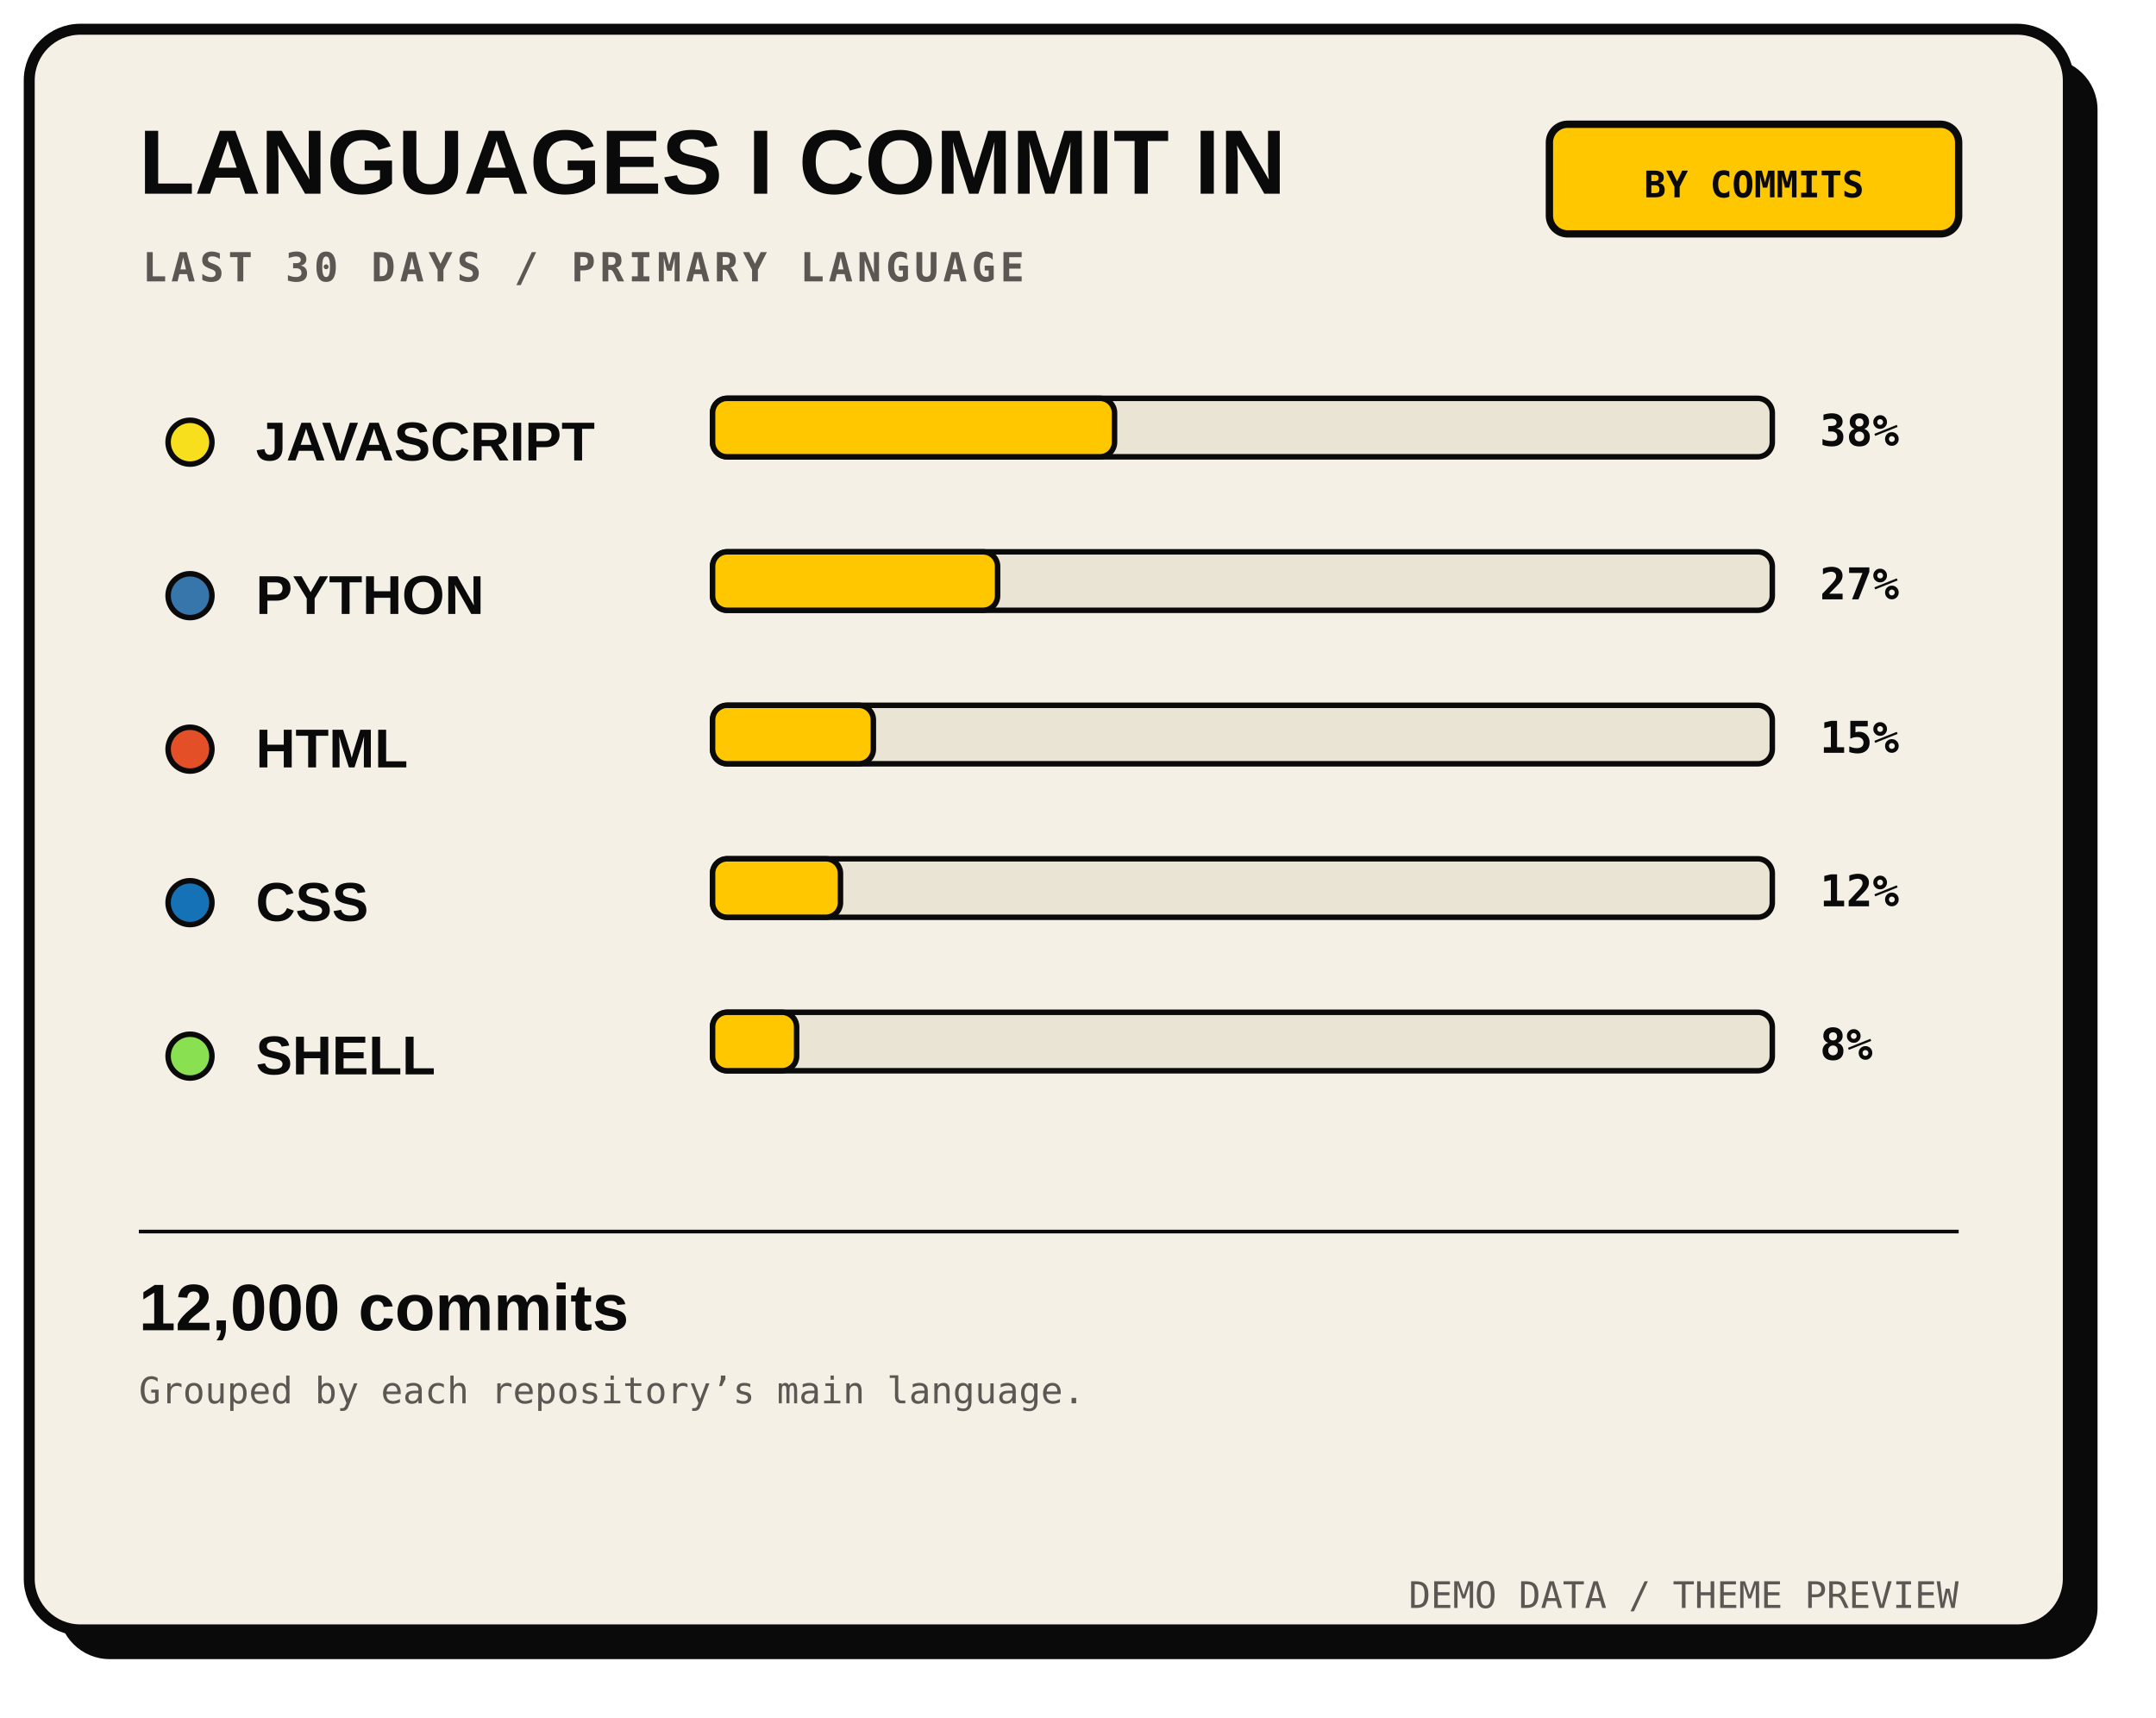
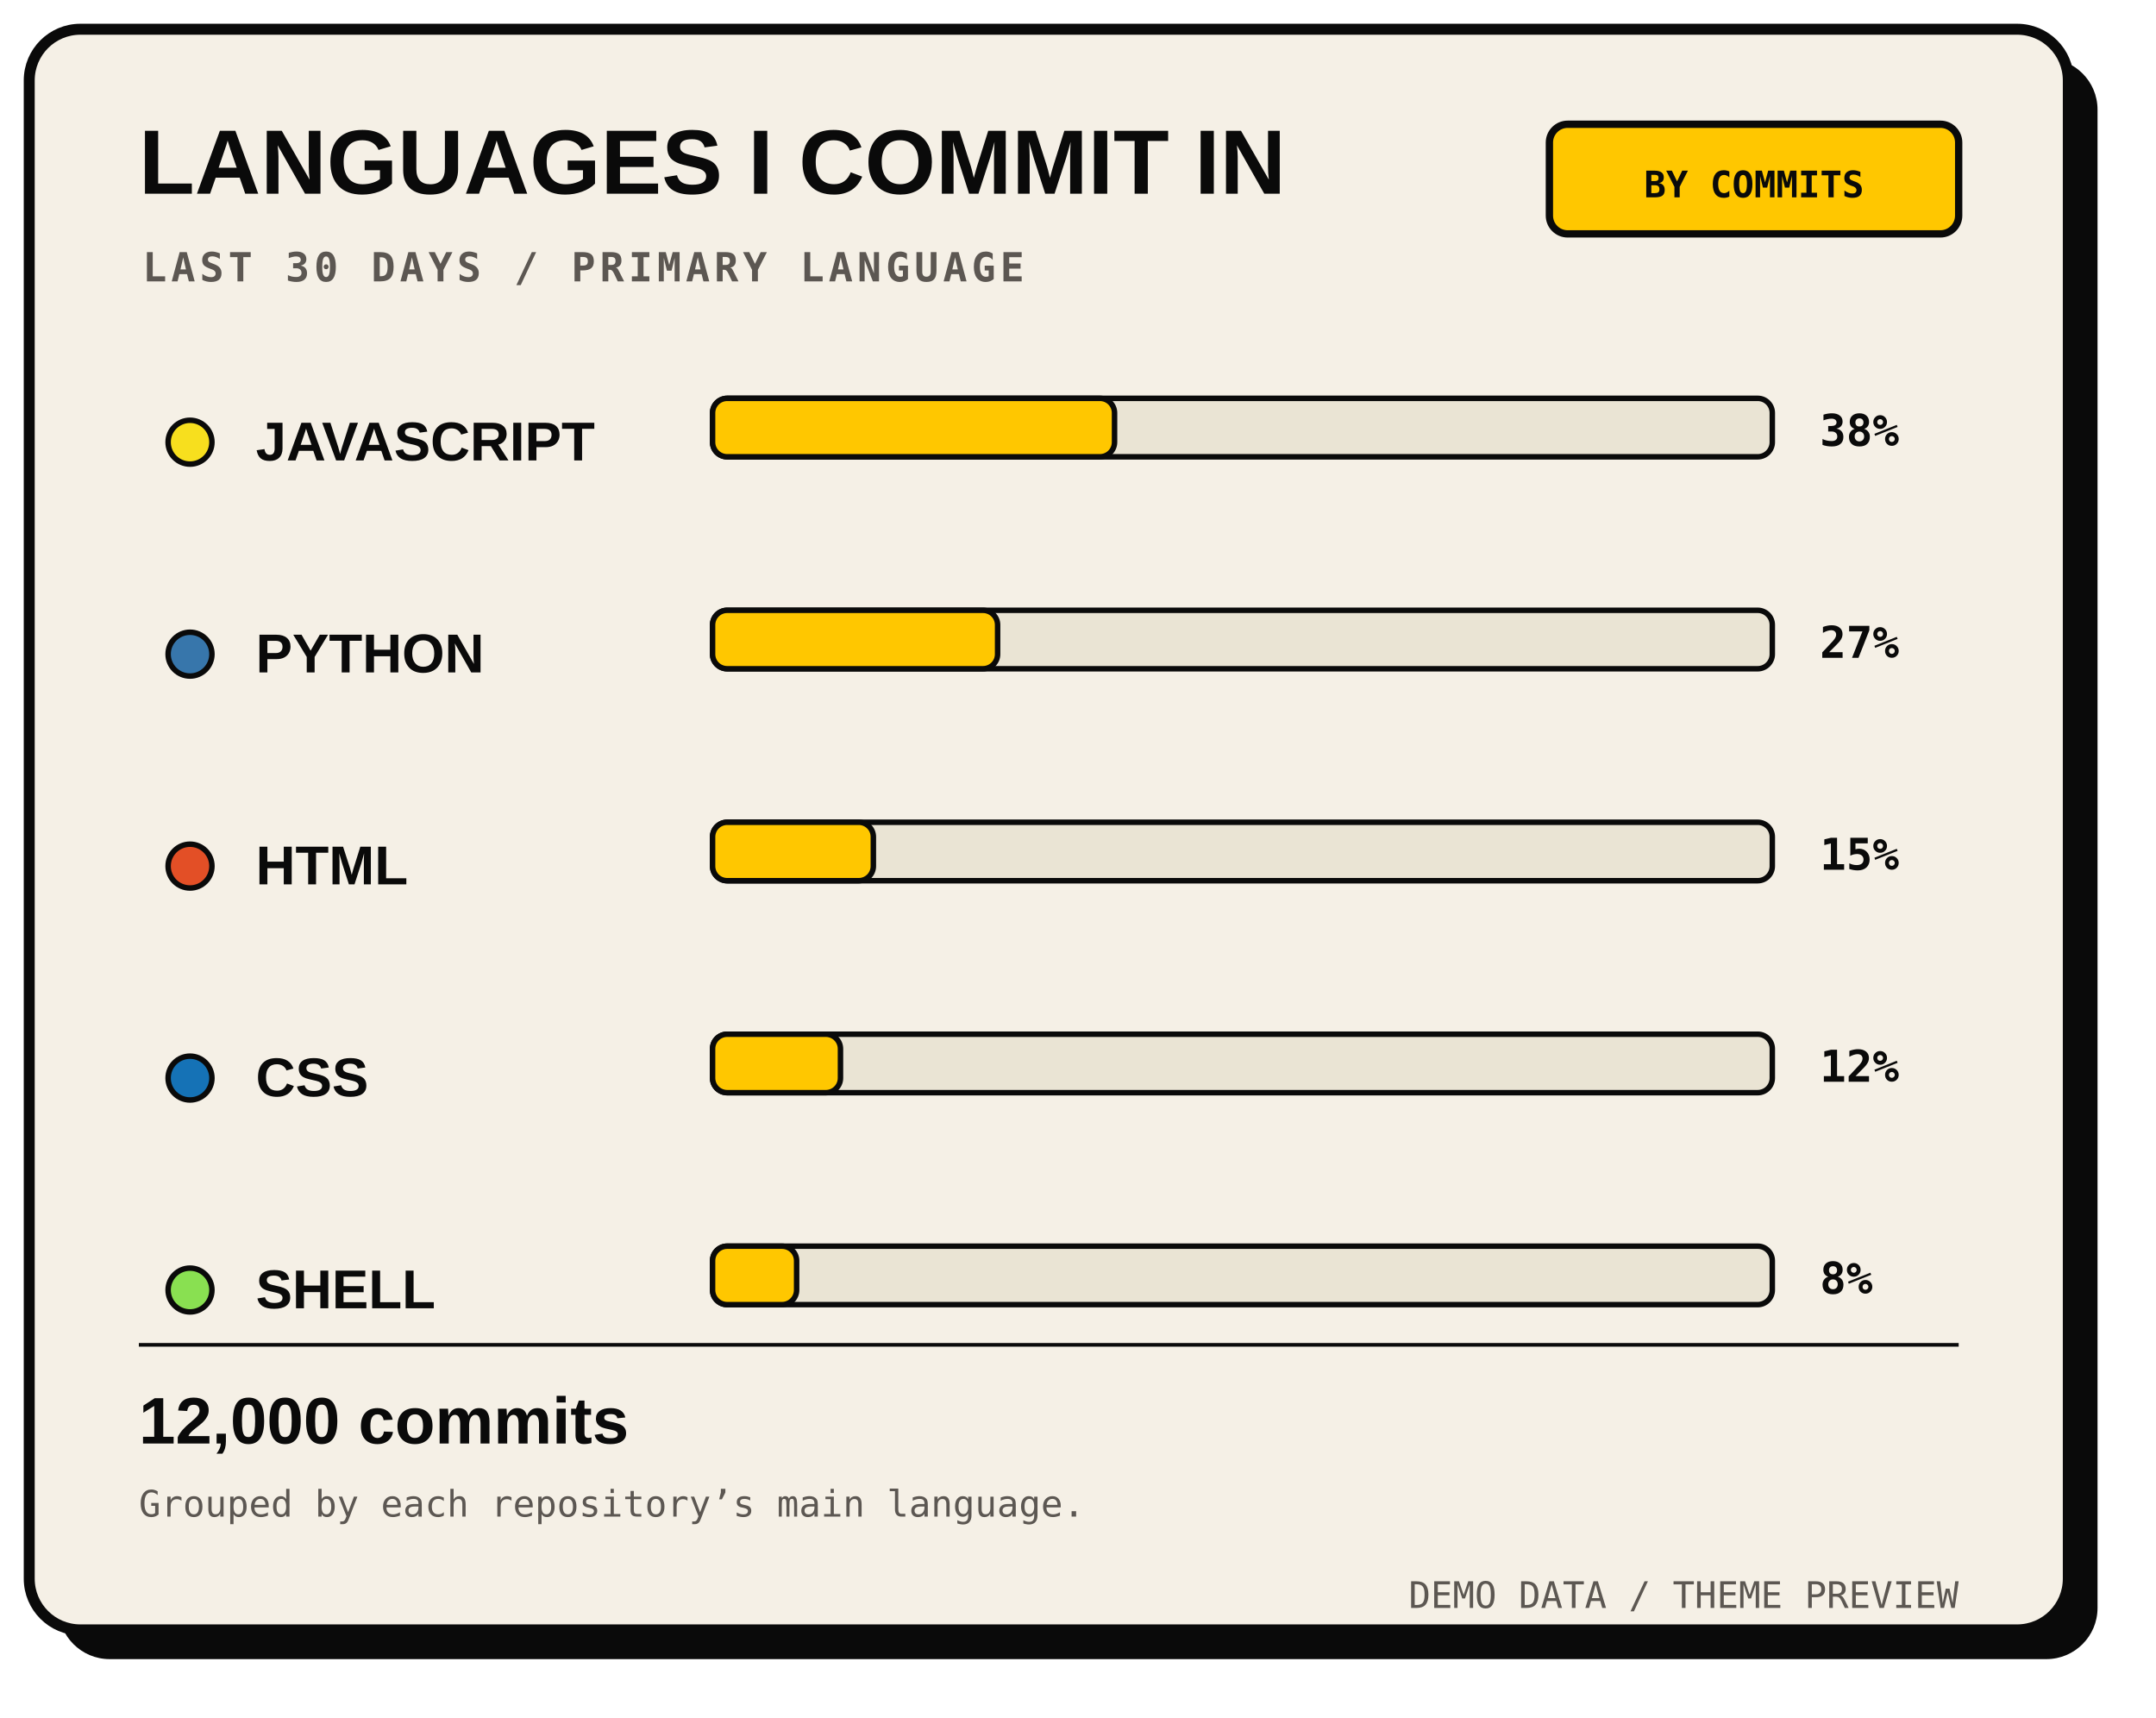
<svg xmlns="http://www.w3.org/2000/svg" width="590" height="470" viewBox="0 0 590 470" role="img">
  <rect x="16" y="16" width="558" height="438" rx="14" fill="#0A0A0A" />
  <rect x="8" y="8" width="558" height="438" rx="14" fill="#F5F0E6" stroke="#0A0A0A" stroke-width="3" />
  <text x="38" y="53" fill="#0A0A0A" font-family="Arial, sans-serif" font-size="25" font-weight="800">LANGUAGES I COMMIT IN</text>
  <text x="39" y="77" fill="#5C5752" font-family="monospace" font-size="11" font-weight="700" letter-spacing="1.2">LAST 30 DAYS / PRIMARY LANGUAGE</text>
  <rect x="424" y="34" width="112" height="30" rx="5" fill="#FFC700" stroke="#0A0A0A" stroke-width="2" />
  <text x="480" y="54" text-anchor="middle" fill="#0A0A0A" font-family="monospace" font-size="10" font-weight="700">BY COMMITS</text>
  <circle cx="52" cy="121" r="6" fill="#F7DF1E" stroke="#0A0A0A" stroke-width="1.5" />
  <text x="70" y="126" fill="#0A0A0A" font-family="Arial, sans-serif" font-size="15" font-weight="800">JAVASCRIPT</text>
  <rect x="195" y="109" width="290" height="16" rx="4" fill="#EAE4D4" stroke="#0A0A0A" stroke-width="1.5" />
  <rect x="195" y="109" width="110" height="16" rx="4" fill="#FFC700" stroke="#0A0A0A" stroke-width="1.5" />
  <text x="498" y="122" fill="#0A0A0A" font-family="monospace" font-size="12" font-weight="700">38%</text>
-   <circle cx="52" cy="163" r="6" fill="#3776AB" stroke="#0A0A0A" stroke-width="1.5" />
-   <text x="70" y="168" fill="#0A0A0A" font-family="Arial, sans-serif" font-size="15" font-weight="800">PYTHON</text>
-   <rect x="195" y="151" width="290" height="16" rx="4" fill="#EAE4D4" stroke="#0A0A0A" stroke-width="1.5" />
-   <rect x="195" y="151" width="78" height="16" rx="4" fill="#FFC700" stroke="#0A0A0A" stroke-width="1.5" />
-   <text x="498" y="164" fill="#0A0A0A" font-family="monospace" font-size="12" font-weight="700">27%</text>
-   <circle cx="52" cy="205" r="6" fill="#E34F26" stroke="#0A0A0A" stroke-width="1.5" />
-   <text x="70" y="210" fill="#0A0A0A" font-family="Arial, sans-serif" font-size="15" font-weight="800">HTML</text>
-   <rect x="195" y="193" width="290" height="16" rx="4" fill="#EAE4D4" stroke="#0A0A0A" stroke-width="1.5" />
-   <rect x="195" y="193" width="44" height="16" rx="4" fill="#FFC700" stroke="#0A0A0A" stroke-width="1.5" />
-   <text x="498" y="206" fill="#0A0A0A" font-family="monospace" font-size="12" font-weight="700">15%</text>
-   <circle cx="52" cy="247" r="6" fill="#1572B6" stroke="#0A0A0A" stroke-width="1.5" />
-   <text x="70" y="252" fill="#0A0A0A" font-family="Arial, sans-serif" font-size="15" font-weight="800">CSS</text>
-   <rect x="195" y="235" width="290" height="16" rx="4" fill="#EAE4D4" stroke="#0A0A0A" stroke-width="1.5" />
-   <rect x="195" y="235" width="35" height="16" rx="4" fill="#FFC700" stroke="#0A0A0A" stroke-width="1.5" />
-   <text x="498" y="248" fill="#0A0A0A" font-family="monospace" font-size="12" font-weight="700">12%</text>
-   <circle cx="52" cy="289" r="6" fill="#89E051" stroke="#0A0A0A" stroke-width="1.5" />
-   <text x="70" y="294" fill="#0A0A0A" font-family="Arial, sans-serif" font-size="15" font-weight="800">SHELL</text>
-   <rect x="195" y="277" width="290" height="16" rx="4" fill="#EAE4D4" stroke="#0A0A0A" stroke-width="1.5" />
-   <rect x="195" y="277" width="23" height="16" rx="4" fill="#FFC700" stroke="#0A0A0A" stroke-width="1.5" />
-   <text x="498" y="290" fill="#0A0A0A" font-family="monospace" font-size="12" font-weight="700">8%</text>
-   <path d="M38 337 H536" stroke="#0A0A0A" />
-   <text x="38" y="364" fill="#0A0A0A" font-family="Arial" font-size="18" font-weight="700">12,000 commits</text>
-   <text x="38" y="384" fill="#5C5752" font-family="monospace" font-size="10">Grouped by each repository’s main language.</text>
+   <circle cx="52" cy="179.0" r="6" fill="#3776AB" stroke="#0A0A0A" stroke-width="1.5" />
+   <text x="70" y="184.0" fill="#0A0A0A" font-family="Arial, sans-serif" font-size="15" font-weight="800">PYTHON</text>
+   <rect x="195" y="167.0" width="290" height="16" rx="4" fill="#EAE4D4" stroke="#0A0A0A" stroke-width="1.5" />
+   <rect x="195" y="167.0" width="78" height="16" rx="4" fill="#FFC700" stroke="#0A0A0A" stroke-width="1.5" />
+   <text x="498" y="180.0" fill="#0A0A0A" font-family="monospace" font-size="12" font-weight="700">27%</text>
+   <circle cx="52" cy="237.0" r="6" fill="#E34F26" stroke="#0A0A0A" stroke-width="1.5" />
+   <text x="70" y="242.0" fill="#0A0A0A" font-family="Arial, sans-serif" font-size="15" font-weight="800">HTML</text>
+   <rect x="195" y="225.0" width="290" height="16" rx="4" fill="#EAE4D4" stroke="#0A0A0A" stroke-width="1.5" />
+   <rect x="195" y="225.0" width="44" height="16" rx="4" fill="#FFC700" stroke="#0A0A0A" stroke-width="1.5" />
+   <text x="498" y="238.0" fill="#0A0A0A" font-family="monospace" font-size="12" font-weight="700">15%</text>
+   <circle cx="52" cy="295.0" r="6" fill="#1572B6" stroke="#0A0A0A" stroke-width="1.5" />
+   <text x="70" y="300.0" fill="#0A0A0A" font-family="Arial, sans-serif" font-size="15" font-weight="800">CSS</text>
+   <rect x="195" y="283.0" width="290" height="16" rx="4" fill="#EAE4D4" stroke="#0A0A0A" stroke-width="1.5" />
+   <rect x="195" y="283.0" width="35" height="16" rx="4" fill="#FFC700" stroke="#0A0A0A" stroke-width="1.5" />
+   <text x="498" y="296.0" fill="#0A0A0A" font-family="monospace" font-size="12" font-weight="700">12%</text>
+   <circle cx="52" cy="353.0" r="6" fill="#89E051" stroke="#0A0A0A" stroke-width="1.5" />
+   <text x="70" y="358.0" fill="#0A0A0A" font-family="Arial, sans-serif" font-size="15" font-weight="800">SHELL</text>
+   <rect x="195" y="341.0" width="290" height="16" rx="4" fill="#EAE4D4" stroke="#0A0A0A" stroke-width="1.5" />
+   <rect x="195" y="341.0" width="23" height="16" rx="4" fill="#FFC700" stroke="#0A0A0A" stroke-width="1.5" />
+   <text x="498" y="354.0" fill="#0A0A0A" font-family="monospace" font-size="12" font-weight="700">8%</text>
+   <path d="M38 368 H536" stroke="#0A0A0A" />
+   <text x="38" y="395" fill="#0A0A0A" font-family="Arial" font-size="18" font-weight="700">12,000 commits</text>
+   <text x="38" y="415" fill="#5C5752" font-family="monospace" font-size="10">Grouped by each repository’s main language.</text>
  <text x="536" y="440" text-anchor="end" fill="#5C5752" font-family="monospace" font-size="10">DEMO DATA / THEME PREVIEW</text>
</svg>
